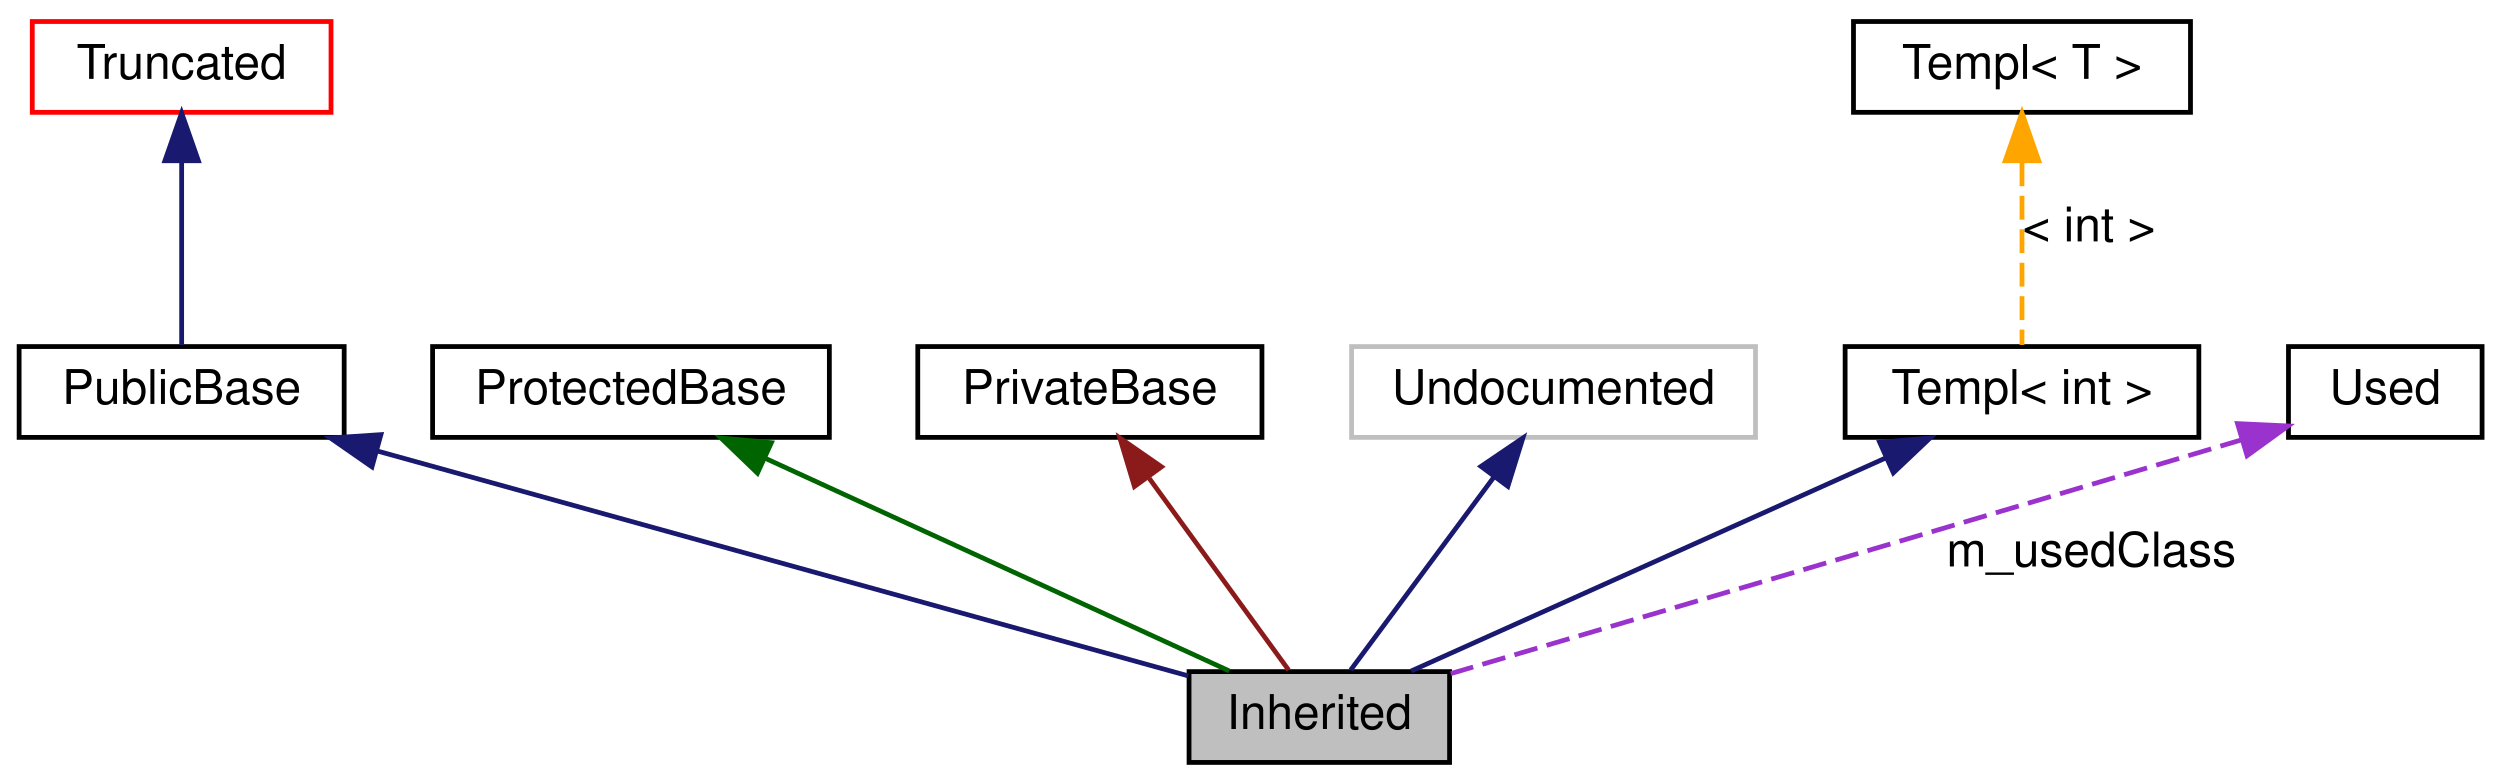
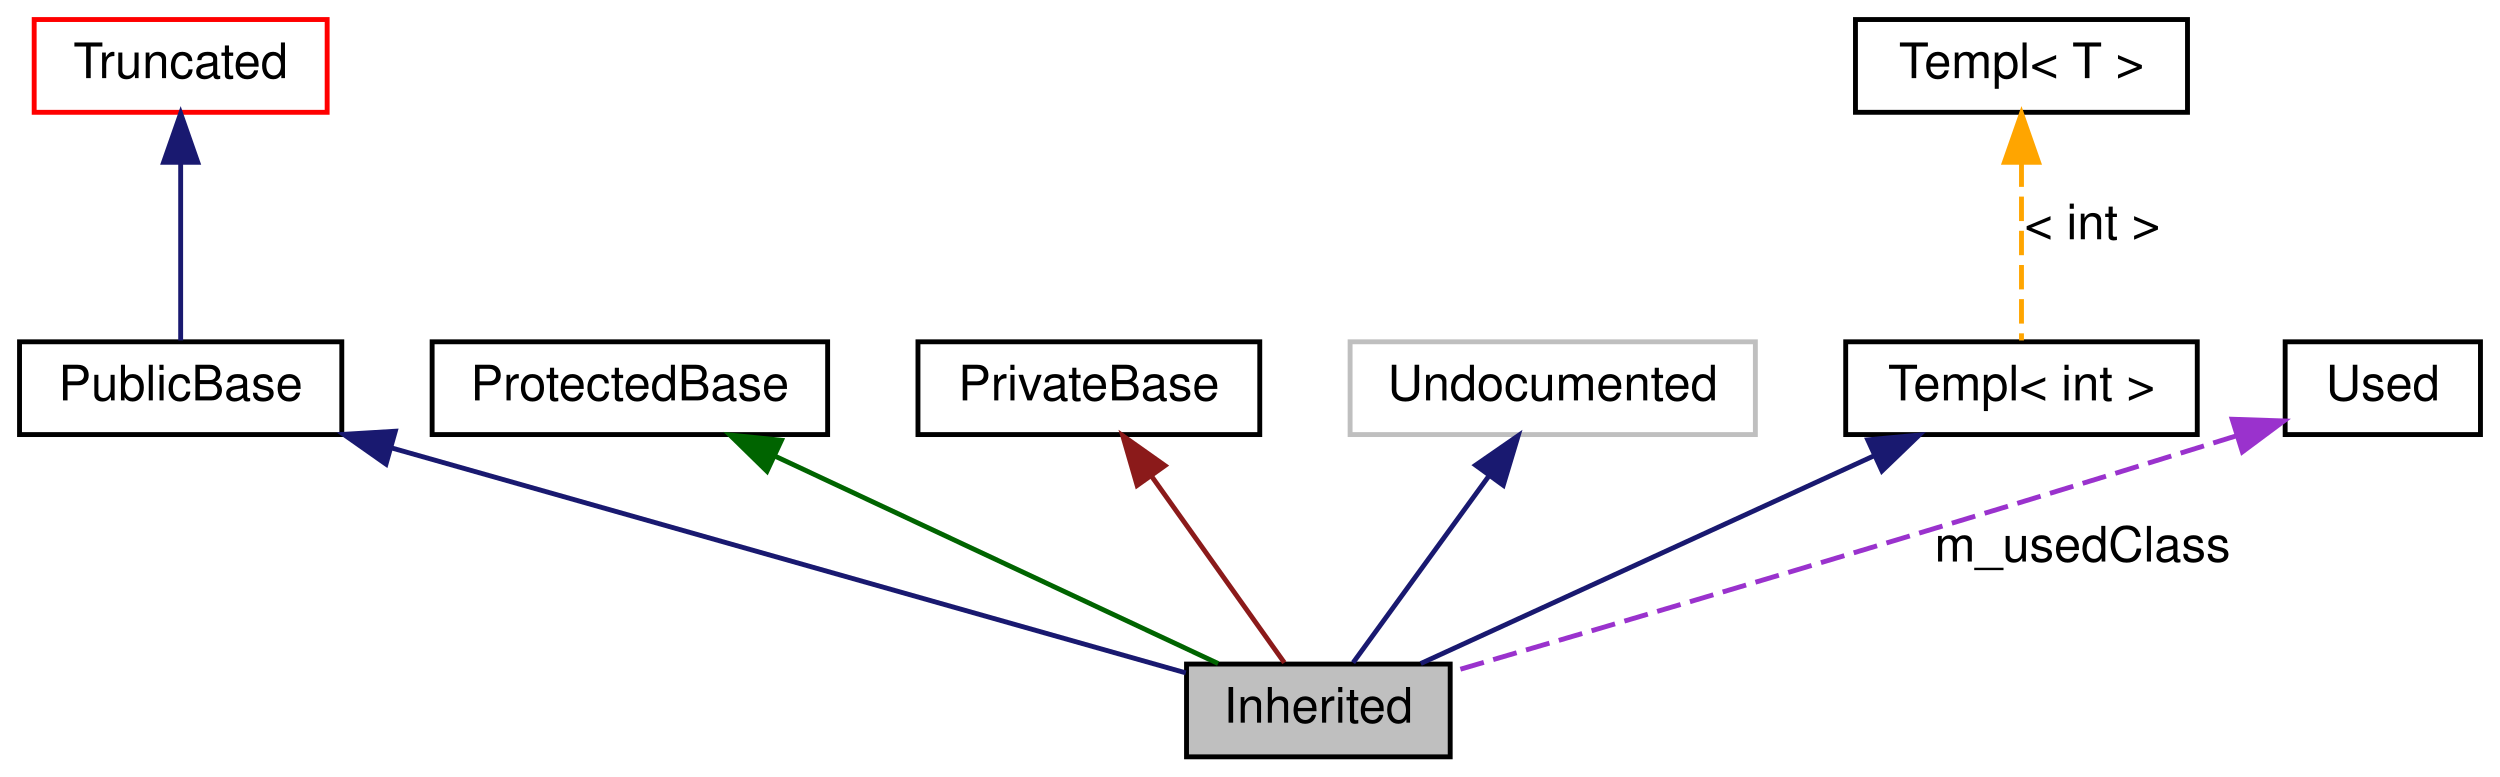
- <svg xmlns="http://www.w3.org/2000/svg" xmlns:xlink="http://www.w3.org/1999/xlink" width="523pt" height="164pt" viewBox="0.00 0.00 523.00 164.00">
-   <g id="graph1" class="graph" transform="scale(1 1) rotate(0) translate(4 160)">
+ <svg xmlns="http://www.w3.org/2000/svg" xmlns:xlink="http://www.w3.org/1999/xlink" width="512pt" height="159pt" viewBox="0.00 0.00 512.00 159.00">
+   <g id="graph0" class="graph" transform="scale(1 1) rotate(0) translate(4 155)">
    <g id="node1" class="node">
-       <polygon fill="#bfbfbf" stroke="black" points="299.25,-19.5 244.75,-19.5 244.75,-0.5 299.25,-0.5 299.25,-19.5" />
-       <text text-anchor="middle" x="272" y="-7.5" font-family="Helvetica,sans-Serif" font-size="10.00">Inherited</text>
+       <polygon fill="#bfbfbf" stroke="#000000" points="293,-19 239,-19 239,0 293,0 293,-19" />
+       <text text-anchor="middle" x="266" y="-7" font-family="Helvetica,sans-Serif" font-size="10.00" fill="#000000">Inherited</text>
    </g>
    <g id="node2" class="node">
-       <a xlink:href="$classPublicBase.html" xlink:title="PublicBase">
-         <polygon fill="none" stroke="black" points="68,-87.5 0,-87.5 0,-68.5 68,-68.5 68,-87.5" />
-         <text text-anchor="middle" x="34" y="-75.5" font-family="Helvetica,sans-Serif" font-size="10.00">PublicBase</text>
-       </a>
+       <g id="a_node2">
+         <a xlink:href="$classPublicBase.html" xlink:title="PublicBase">
+           <polygon fill="none" stroke="#000000" points="66,-85 0,-85 0,-66 66,-66 66,-85" />
+           <text text-anchor="middle" x="33" y="-73" font-family="Helvetica,sans-Serif" font-size="10.00" fill="#000000">PublicBase</text>
+         </a>
+       </g>
+     </g>
+     <g id="edge1" class="edge">
+       <path fill="none" stroke="#191970" d="M76.097,-63.292C123.686,-49.812 198.849,-28.521 238.85,-17.191" />
+       <polygon fill="#191970" stroke="#191970" points="75.051,-59.951 66.383,-66.044 76.959,-66.686 75.051,-59.951" />
+     </g>
+     <g id="node3" class="node">
+       <g id="a_node3">
+         <a xlink:href="$classTruncated.html" xlink:title="Truncated">
+           <polygon fill="none" stroke="#ff0000" points="63,-151 3,-151 3,-132 63,-132 63,-151" />
+           <text text-anchor="middle" x="33" y="-139" font-family="Helvetica,sans-Serif" font-size="10.00" fill="#000000">Truncated</text>
+         </a>
+       </g>
    </g>
    <g id="edge2" class="edge">
-       <path fill="none" stroke="midnightblue" d="M74.971,-65.638C123.48,-52.186 202.923,-30.156 244.568,-18.607" />
-       <polygon fill="midnightblue" stroke="midnightblue" points="73.815,-62.327 65.114,-68.372 75.686,-69.072 73.815,-62.327" />
+       <path fill="none" stroke="#191970" d="M33,-121.732C33,-109.697 33,-94.847 33,-85.278" />
+       <polygon fill="#191970" stroke="#191970" points="29.5,-121.761 33,-131.762 36.5,-121.761 29.5,-121.761" />
    </g>
    <g id="node4" class="node">
-       <a xlink:href="$classTruncated.html" xlink:title="Truncated">
-         <polygon fill="none" stroke="red" points="65.25,-155.5 2.75,-155.5 2.75,-136.5 65.25,-136.5 65.25,-155.5" />
-         <text text-anchor="middle" x="34" y="-143.5" font-family="Helvetica,sans-Serif" font-size="10.00">Truncated</text>
-       </a>
+       <g id="a_node4">
+         <a xlink:href="$classProtectedBase.html" xlink:title="ProtectedBase">
+           <polygon fill="none" stroke="#000000" points="165.5,-85 84.5,-85 84.5,-66 165.5,-66 165.5,-85" />
+           <text text-anchor="middle" x="125" y="-73" font-family="Helvetica,sans-Serif" font-size="10.00" fill="#000000">ProtectedBase</text>
+         </a>
+       </g>
+     </g>
+     <g id="edge3" class="edge">
+       <path fill="none" stroke="#006400" d="M154.574,-61.657C181.823,-48.902 221.549,-30.307 245.473,-19.108" />
+       <polygon fill="#006400" stroke="#006400" points="153.076,-58.494 145.503,-65.903 156.043,-64.834 153.076,-58.494" />
+     </g>
+     <g id="node5" class="node">
+       <g id="a_node5">
+         <a xlink:href="$classPrivateBase.html" xlink:title="PrivateBase">
+           <polygon fill="none" stroke="#000000" points="254,-85 184,-85 184,-66 254,-66 254,-85" />
+           <text text-anchor="middle" x="219" y="-73" font-family="Helvetica,sans-Serif" font-size="10.00" fill="#000000">PrivateBase</text>
+         </a>
+       </g>
    </g>
    <g id="edge4" class="edge">
-       <path fill="none" stroke="midnightblue" d="M34,-126.041C34,-113.472 34,-97.563 34,-87.841" />
-       <polygon fill="midnightblue" stroke="midnightblue" points="30.5,-126.372 34,-136.372 37.5,-126.372 30.5,-126.372" />
+       <path fill="none" stroke="#8b1a1a" d="M231.782,-57.551C240.559,-45.226 251.875,-29.335 259.036,-19.279" />
+       <polygon fill="#8b1a1a" stroke="#8b1a1a" points="228.885,-55.586 225.935,-65.761 234.587,-59.646 228.885,-55.586" />
    </g>
    <g id="node6" class="node">
-       <a xlink:href="$classProtectedBase.html" xlink:title="ProtectedBase">
-         <polygon fill="none" stroke="black" points="169.5,-87.5 86.5,-87.5 86.5,-68.5 169.5,-68.5 169.5,-87.5" />
-         <text text-anchor="middle" x="128" y="-75.5" font-family="Helvetica,sans-Serif" font-size="10.00">ProtectedBase</text>
-       </a>
+       <polygon fill="none" stroke="#bfbfbf" points="355.5,-85 272.5,-85 272.5,-66 355.5,-66 355.5,-85" />
+       <text text-anchor="middle" x="314" y="-73" font-family="Helvetica,sans-Serif" font-size="10.00" fill="#000000">Undocumented</text>
+     </g>
+     <g id="edge5" class="edge">
+       <path fill="none" stroke="#191970" d="M300.946,-57.551C291.982,-45.226 280.426,-29.335 273.112,-19.279" />
+       <polygon fill="#191970" stroke="#191970" points="298.205,-59.733 306.917,-65.761 303.866,-55.615 298.205,-59.733" />
+     </g>
+     <g id="node7" class="node">
+       <g id="a_node7">
+         <a xlink:href="$classTempl.html" xlink:title="Templ&lt; int &gt;">
+           <polygon fill="none" stroke="#000000" points="446,-85 374,-85 374,-66 446,-66 446,-85" />
+           <text text-anchor="middle" x="410" y="-73" font-family="Helvetica,sans-Serif" font-size="10.00" fill="#000000">Templ&lt; int &gt;</text>
+         </a>
+       </g>
    </g>
    <g id="edge6" class="edge">
-       <path fill="none" stroke="darkgreen" d="M156.288,-64.035C184.95,-50.898 228.481,-30.946 253.17,-19.631" />
-       <polygon fill="darkgreen" stroke="darkgreen" points="154.458,-61.023 146.825,-68.372 157.374,-67.387 154.458,-61.023" />
+       <path fill="none" stroke="#191970" d="M379.797,-61.657C351.968,-48.902 311.397,-30.307 286.964,-19.108" />
+       <polygon fill="#191970" stroke="#191970" points="378.512,-64.918 389.061,-65.903 381.429,-58.555 378.512,-64.918" />
    </g>
    <g id="node8" class="node">
-       <a xlink:href="$classPrivateBase.html" xlink:title="PrivateBase">
-         <polygon fill="none" stroke="black" points="260,-87.5 188,-87.5 188,-68.5 260,-68.5 260,-87.5" />
-         <text text-anchor="middle" x="224" y="-75.5" font-family="Helvetica,sans-Serif" font-size="10.00">PrivateBase</text>
-       </a>
+       <g id="a_node8">
+         <a xlink:href="$classTempl.html" xlink:title="Templ&lt; T &gt;">
+           <polygon fill="none" stroke="#000000" points="444,-151 376,-151 376,-132 444,-132 444,-151" />
+           <text text-anchor="middle" x="410" y="-139" font-family="Helvetica,sans-Serif" font-size="10.00" fill="#000000">Templ&lt; T &gt;</text>
+         </a>
+       </g>
+     </g>
+     <g id="edge7" class="edge">
+       <path fill="none" stroke="#ffa500" stroke-dasharray="5,2" d="M410,-121.732C410,-109.697 410,-94.847 410,-85.278" />
+       <polygon fill="#ffa500" stroke="#ffa500" points="406.5,-121.761 410,-131.762 413.5,-121.761 406.5,-121.761" />
+       <text text-anchor="middle" x="424.5" y="-106" font-family="Helvetica,sans-Serif" font-size="10.00" fill="#000000">&lt; int &gt;</text>
+     </g>
+     <g id="node9" class="node">
+       <g id="a_node9">
+         <a xlink:href="$classUsed.html" xlink:title="Used">
+           <polygon fill="none" stroke="#000000" points="504,-85 464,-85 464,-66 504,-66 504,-85" />
+           <text text-anchor="middle" x="484" y="-73" font-family="Helvetica,sans-Serif" font-size="10.00" fill="#000000">Used</text>
+         </a>
+       </g>
    </g>
    <g id="edge8" class="edge">
-       <path fill="none" stroke="#8b1a1a" d="M236.409,-59.938C245.737,-47.112 258.139,-30.059 265.57,-19.841" />
-       <polygon fill="#8b1a1a" stroke="#8b1a1a" points="233.326,-58.226 230.275,-68.372 238.988,-62.343 233.326,-58.226" />
-     </g>
-     <g id="node10" class="node">
-       <polygon fill="none" stroke="#bfbfbf" points="363.25,-87.5 278.75,-87.5 278.75,-68.5 363.25,-68.5 363.25,-87.5" />
-       <text text-anchor="middle" x="321" y="-75.5" font-family="Helvetica,sans-Serif" font-size="10.00">Undocumented</text>
-     </g>
-     <g id="edge10" class="edge">
-       <path fill="none" stroke="midnightblue" d="M308.609,-60.31C299.057,-47.444 286.224,-30.158 278.564,-19.841" />
-       <polygon fill="midnightblue" stroke="midnightblue" points="305.823,-62.429 314.594,-68.372 311.443,-58.256 305.823,-62.429" />
-     </g>
-     <g id="node12" class="node">
-       <a xlink:href="$classTempl.html" xlink:title="Templ&lt; int &gt;">
-         <polygon fill="none" stroke="black" points="456,-87.5 382,-87.5 382,-68.5 456,-68.5 456,-87.5" />
-         <text text-anchor="middle" x="419" y="-75.5" font-family="Helvetica,sans-Serif" font-size="10.00">Templ&lt; int &gt;</text>
-       </a>
-     </g>
-     <g id="edge12" class="edge">
-       <path fill="none" stroke="midnightblue" d="M390.505,-64.206C361.252,-51.072 316.536,-30.996 291.222,-19.631" />
-       <polygon fill="midnightblue" stroke="midnightblue" points="389.226,-67.469 399.782,-68.372 392.093,-61.083 389.226,-67.469" />
-     </g>
-     <g id="node14" class="node">
-       <a xlink:href="$classTempl.html" xlink:title="Templ&lt; T &gt;">
-         <polygon fill="none" stroke="black" points="454.25,-155.5 383.75,-155.5 383.75,-136.5 454.25,-136.5 454.25,-155.5" />
-         <text text-anchor="middle" x="419" y="-143.5" font-family="Helvetica,sans-Serif" font-size="10.00">Templ&lt; T &gt;</text>
-       </a>
-     </g>
-     <g id="edge14" class="edge">
-       <path fill="none" stroke="orange" stroke-dasharray="5,2" d="M419,-126.041C419,-113.472 419,-97.563 419,-87.841" />
-       <polygon fill="orange" stroke="orange" points="415.5,-126.372 419,-136.372 422.5,-126.372 415.5,-126.372" />
-       <text text-anchor="middle" x="433" y="-109.5" font-family="Helvetica,sans-Serif" font-size="10.00">&lt; int &gt;</text>
-     </g>
-     <g id="node16" class="node">
-       <a xlink:href="$classUsed.html" xlink:title="Used">
-         <polygon fill="none" stroke="black" points="515.25,-87.5 474.75,-87.5 474.75,-68.5 515.25,-68.5 515.25,-87.5" />
-         <text text-anchor="middle" x="495" y="-75.5" font-family="Helvetica,sans-Serif" font-size="10.00">Used</text>
-       </a>
-     </g>
-     <g id="edge16" class="edge">
-       <path fill="none" stroke="#9a32cd" stroke-dasharray="5,2" d="M465.294,-68.087C465.196,-68.058 465.098,-68.029 465,-68 406.065,-50.457 336.943,-30.094 299.497,-19.081" />
-       <polygon fill="#9a32cd" stroke="#9a32cd" points="464.087,-71.38 474.67,-70.888 466.09,-64.672 464.087,-71.38" />
-       <text text-anchor="middle" x="433.5" y="-41.5" font-family="Helvetica,sans-Serif" font-size="10.00">m_usedClass</text>
+       <path fill="none" stroke="#9a32cd" stroke-dasharray="5,2" d="M454.051,-65.756C391.121,-46.115 328.306,-27.625 293.298,-17.418" />
+       <polygon fill="#9a32cd" stroke="#9a32cd" points="453.151,-69.141 463.74,-68.789 455.242,-62.461 453.151,-69.141" />
+       <text text-anchor="middle" x="422.5" y="-40" font-family="Helvetica,sans-Serif" font-size="10.00" fill="#000000">m_usedClass</text>
    </g>
  </g>
</svg>
